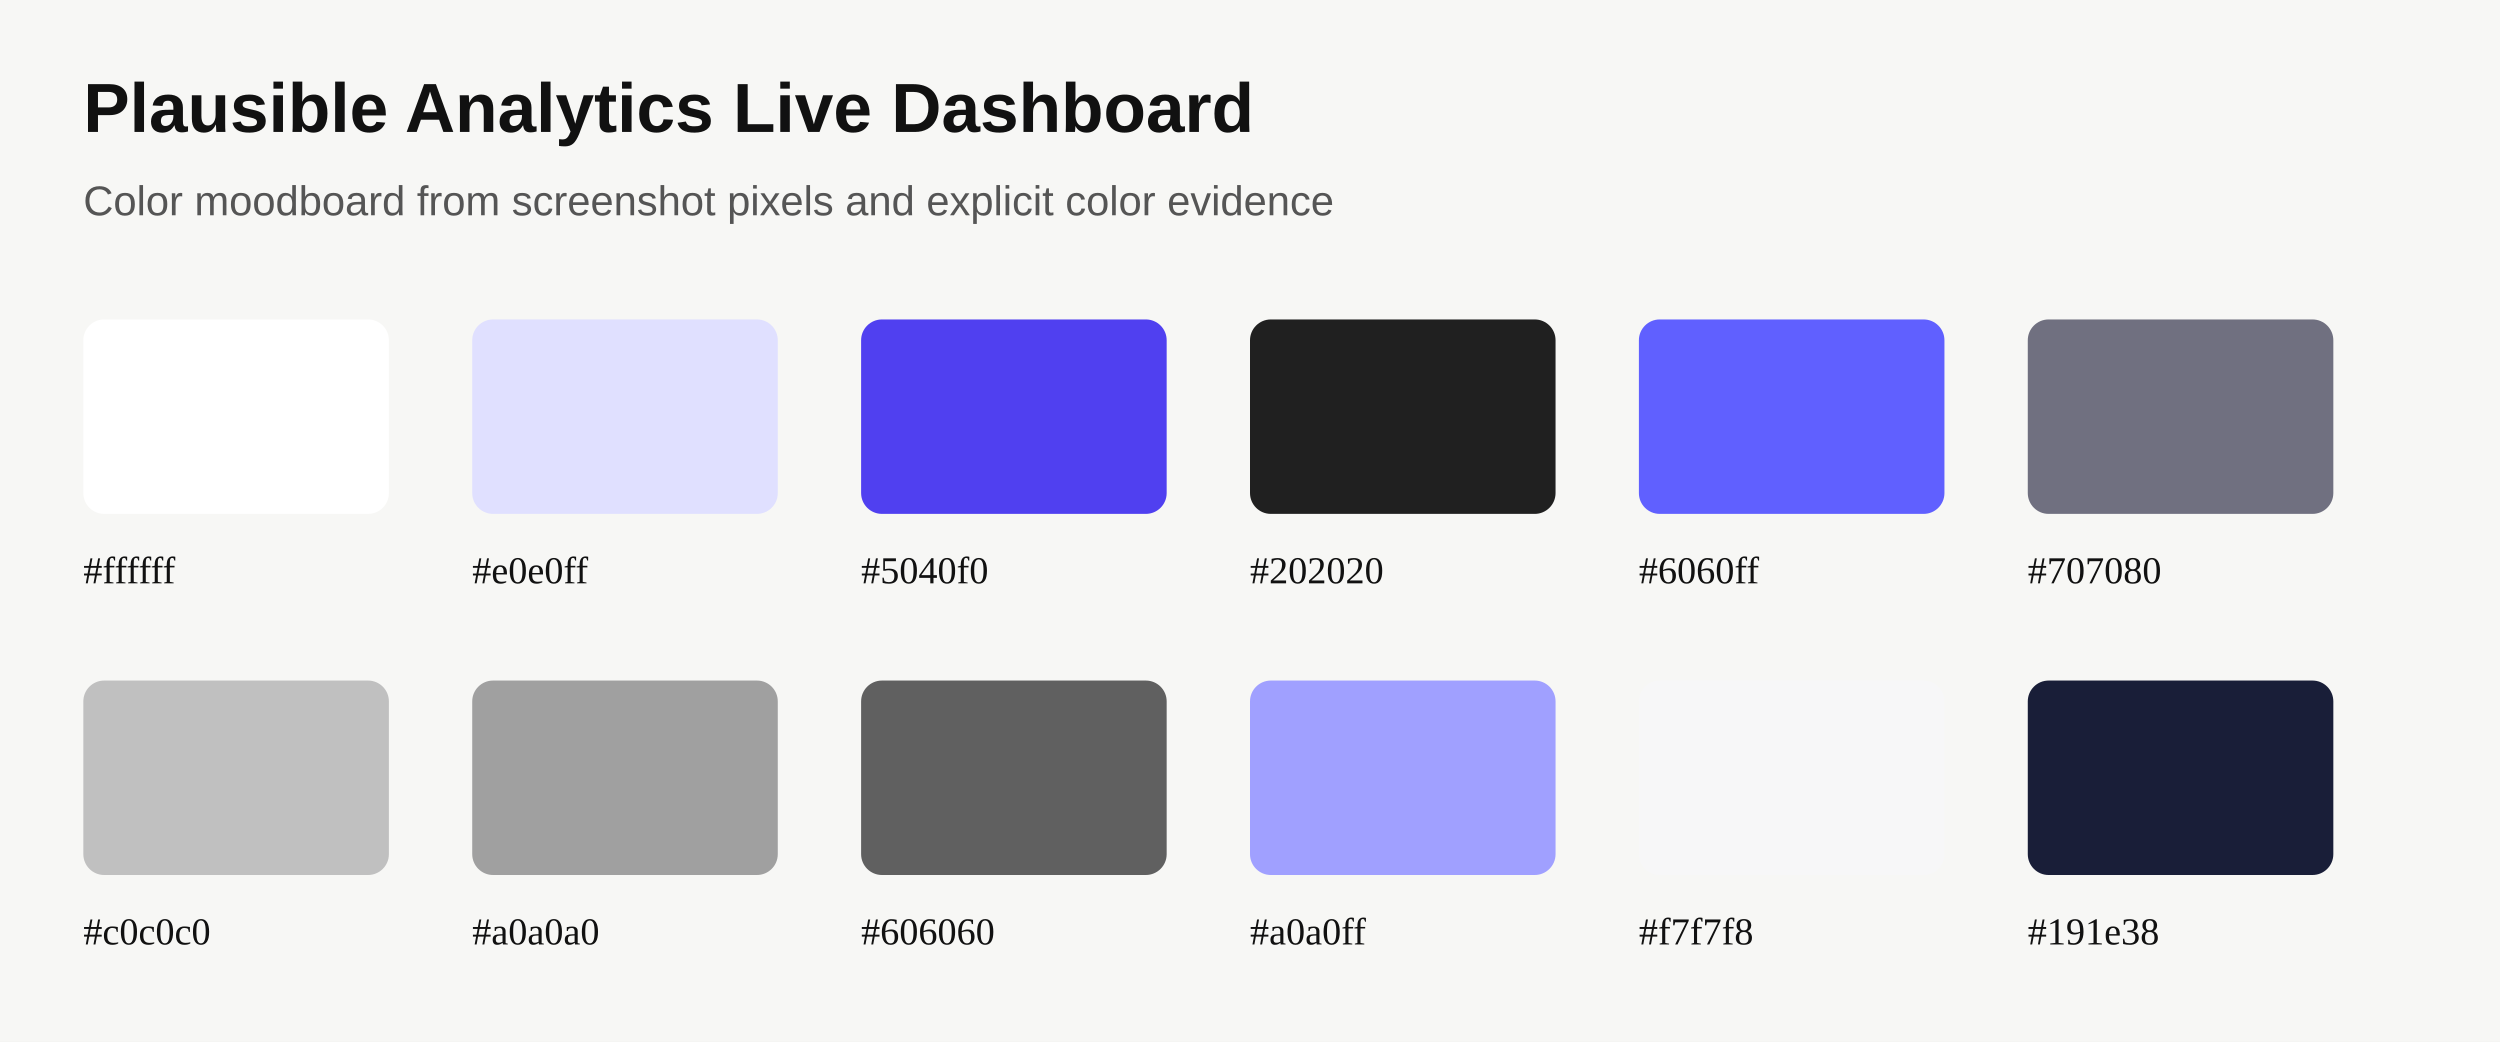
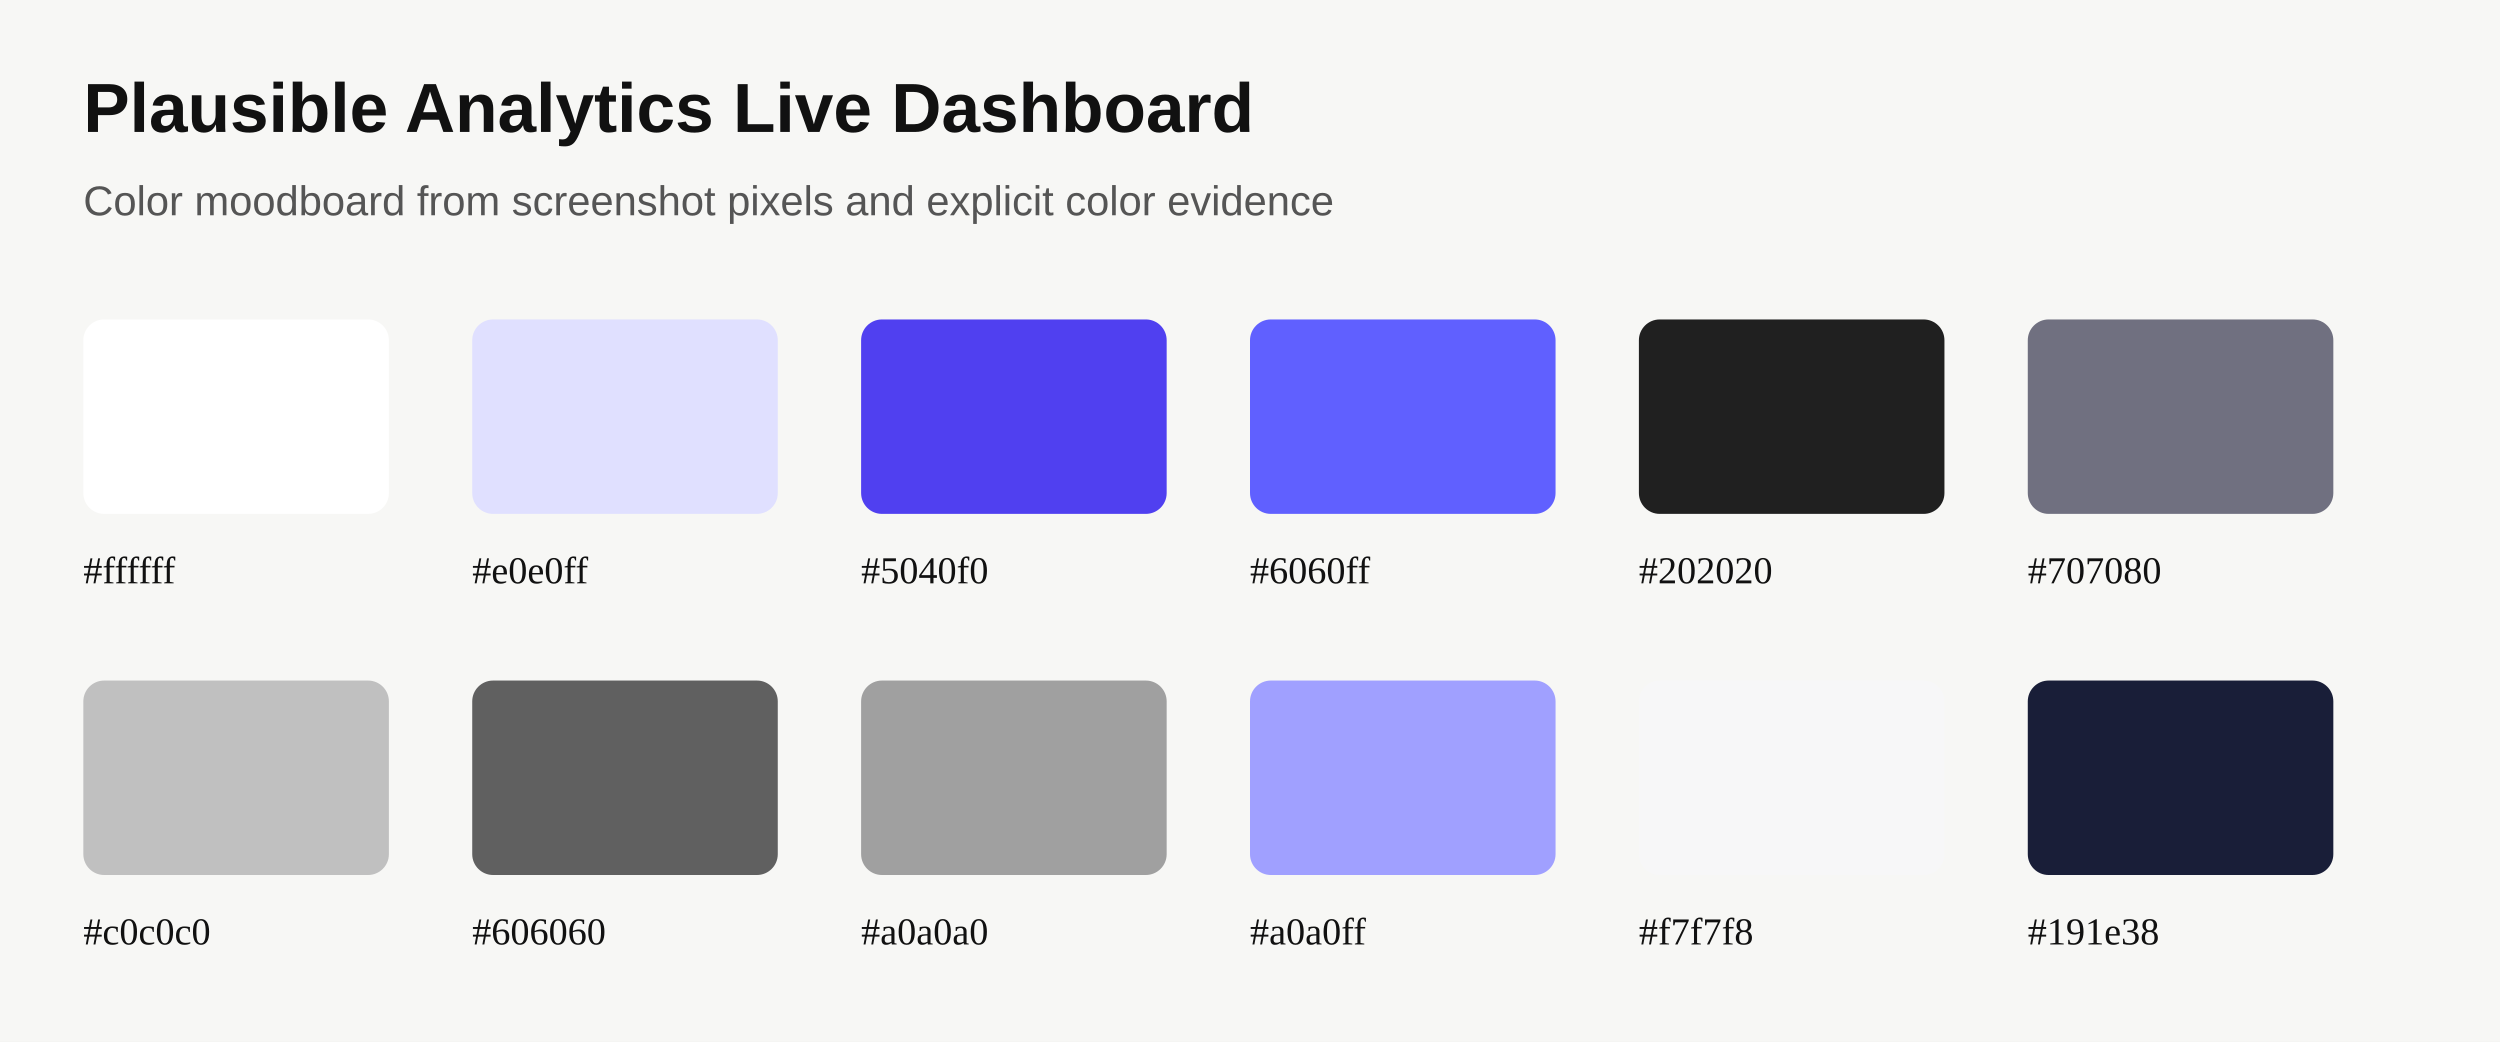
<svg xmlns="http://www.w3.org/2000/svg" width="720" height="300" viewBox="0 0 720 300">
  <rect width="720" height="300" fill="#f7f7f5" />
  <text x="24" y="38" font-family="Arial, sans-serif" font-size="20" font-weight="700" fill="#111">Plausible Analytics Live Dashboard</text>
  <text x="24" y="62" font-family="Arial, sans-serif" font-size="12" fill="#555">Color moodboard from screenshot pixels and explicit color evidence</text>
  <rect x="24" y="92" width="88" height="56" rx="6" fill="#ffffff" />
  <text x="24" y="168" font-size="11" fill="#111">#ffffff</text>
  <rect x="136" y="92" width="88" height="56" rx="6" fill="#e0e0ff" />
  <text x="136" y="168" font-size="11" fill="#111">#e0e0ff</text>
  <rect x="248" y="92" width="88" height="56" rx="6" fill="#5040f0" />
  <text x="248" y="168" font-size="11" fill="#111">#5040f0</text>
-   <rect x="360" y="92" width="88" height="56" rx="6" fill="#202020" />
-   <text x="360" y="168" font-size="11" fill="#111">#202020</text>
-   <rect x="472" y="92" width="88" height="56" rx="6" fill="#6060ff" />
-   <text x="472" y="168" font-size="11" fill="#111">#6060ff</text>
+   <rect x="360" y="92" width="88" height="56" rx="6" fill="#6060ff" />
+   <text x="360" y="168" font-size="11" fill="#111">#6060ff</text>
+   <rect x="472" y="92" width="88" height="56" rx="6" fill="#202020" />
+   <text x="472" y="168" font-size="11" fill="#111">#202020</text>
  <rect x="584" y="92" width="88" height="56" rx="6" fill="#707080" />
  <text x="584" y="168" font-size="11" fill="#111">#707080</text>
  <rect x="24" y="196" width="88" height="56" rx="6" fill="#c0c0c0" />
  <text x="24" y="272" font-size="11" fill="#111">#c0c0c0</text>
-   <rect x="136" y="196" width="88" height="56" rx="6" fill="#a0a0a0" />
-   <text x="136" y="272" font-size="11" fill="#111">#a0a0a0</text>
-   <rect x="248" y="196" width="88" height="56" rx="6" fill="#606060" />
-   <text x="248" y="272" font-size="11" fill="#111">#606060</text>
+   <rect x="136" y="196" width="88" height="56" rx="6" fill="#606060" />
+   <text x="136" y="272" font-size="11" fill="#111">#606060</text>
+   <rect x="248" y="196" width="88" height="56" rx="6" fill="#a0a0a0" />
+   <text x="248" y="272" font-size="11" fill="#111">#a0a0a0</text>
  <rect x="360" y="196" width="88" height="56" rx="6" fill="#a0a0ff" />
  <text x="360" y="272" font-size="11" fill="#111">#a0a0ff</text>
  <rect x="472" y="196" width="88" height="56" rx="6" fill="#f7f7f8" />
  <text x="472" y="272" font-size="11" fill="#111">#f7f7f8</text>
  <rect x="584" y="196" width="88" height="56" rx="6" fill="#191e38" />
  <text x="584" y="272" font-size="11" fill="#111">#191e38</text>
</svg>
